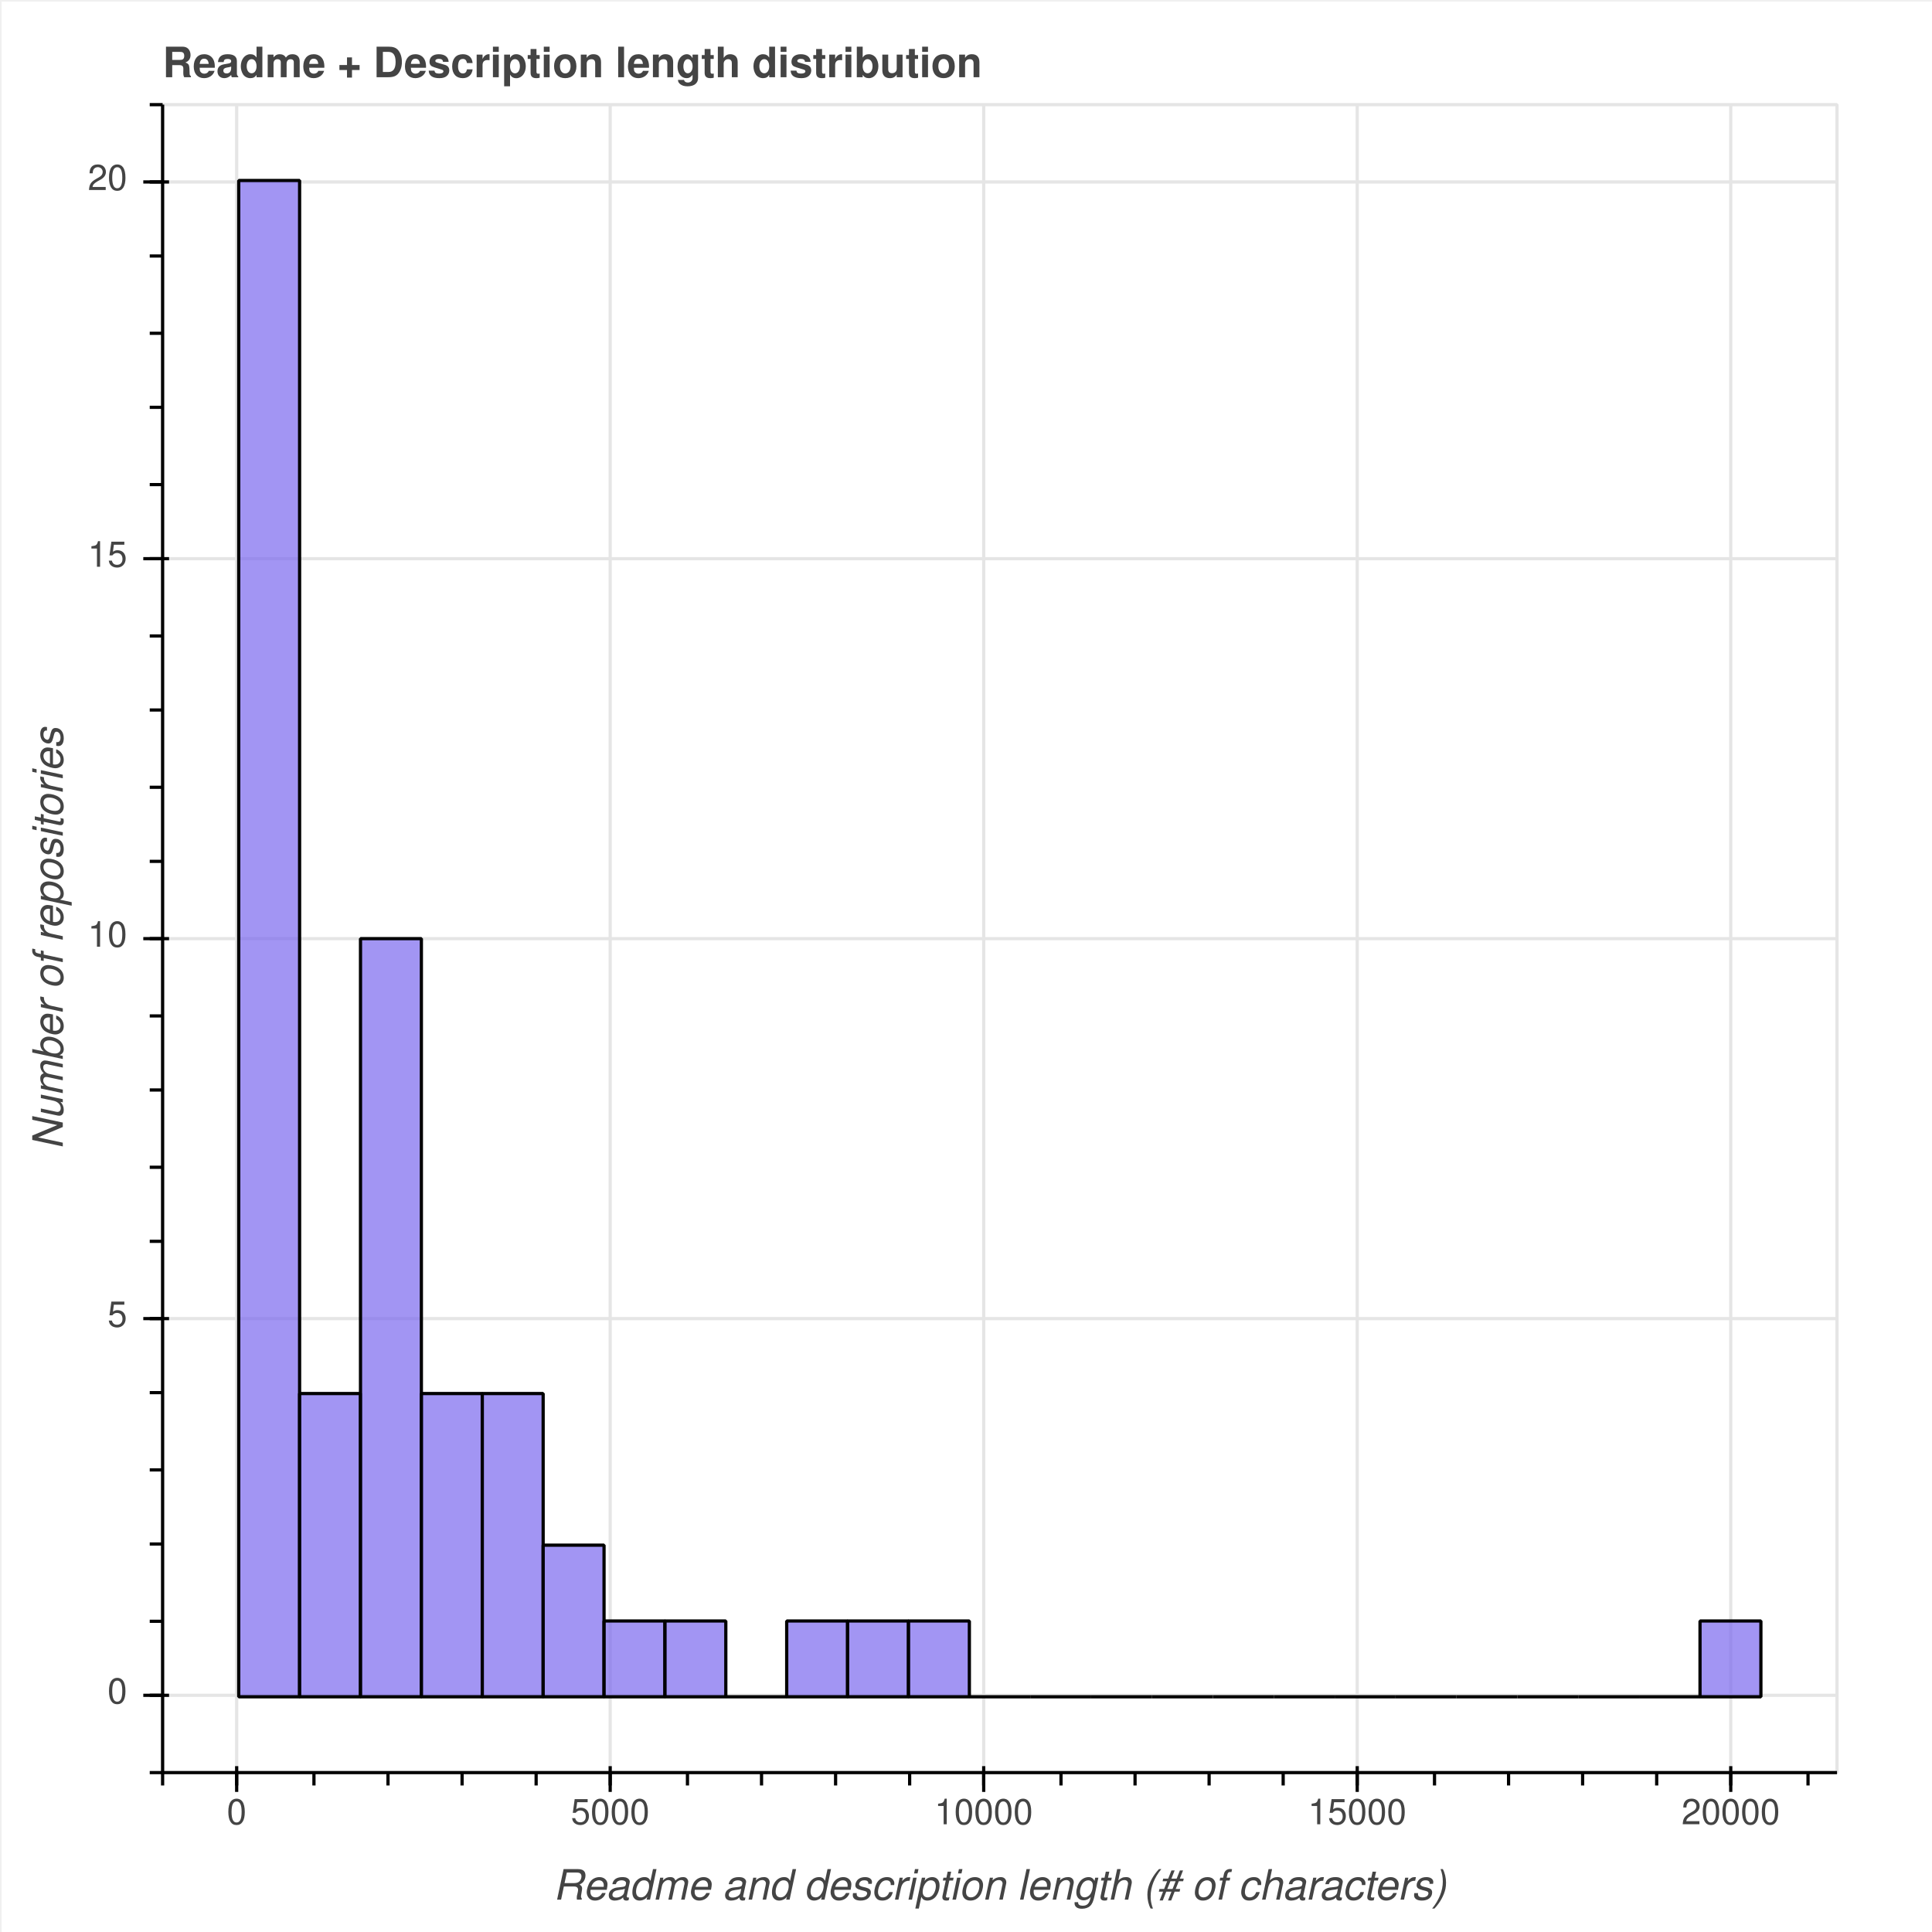
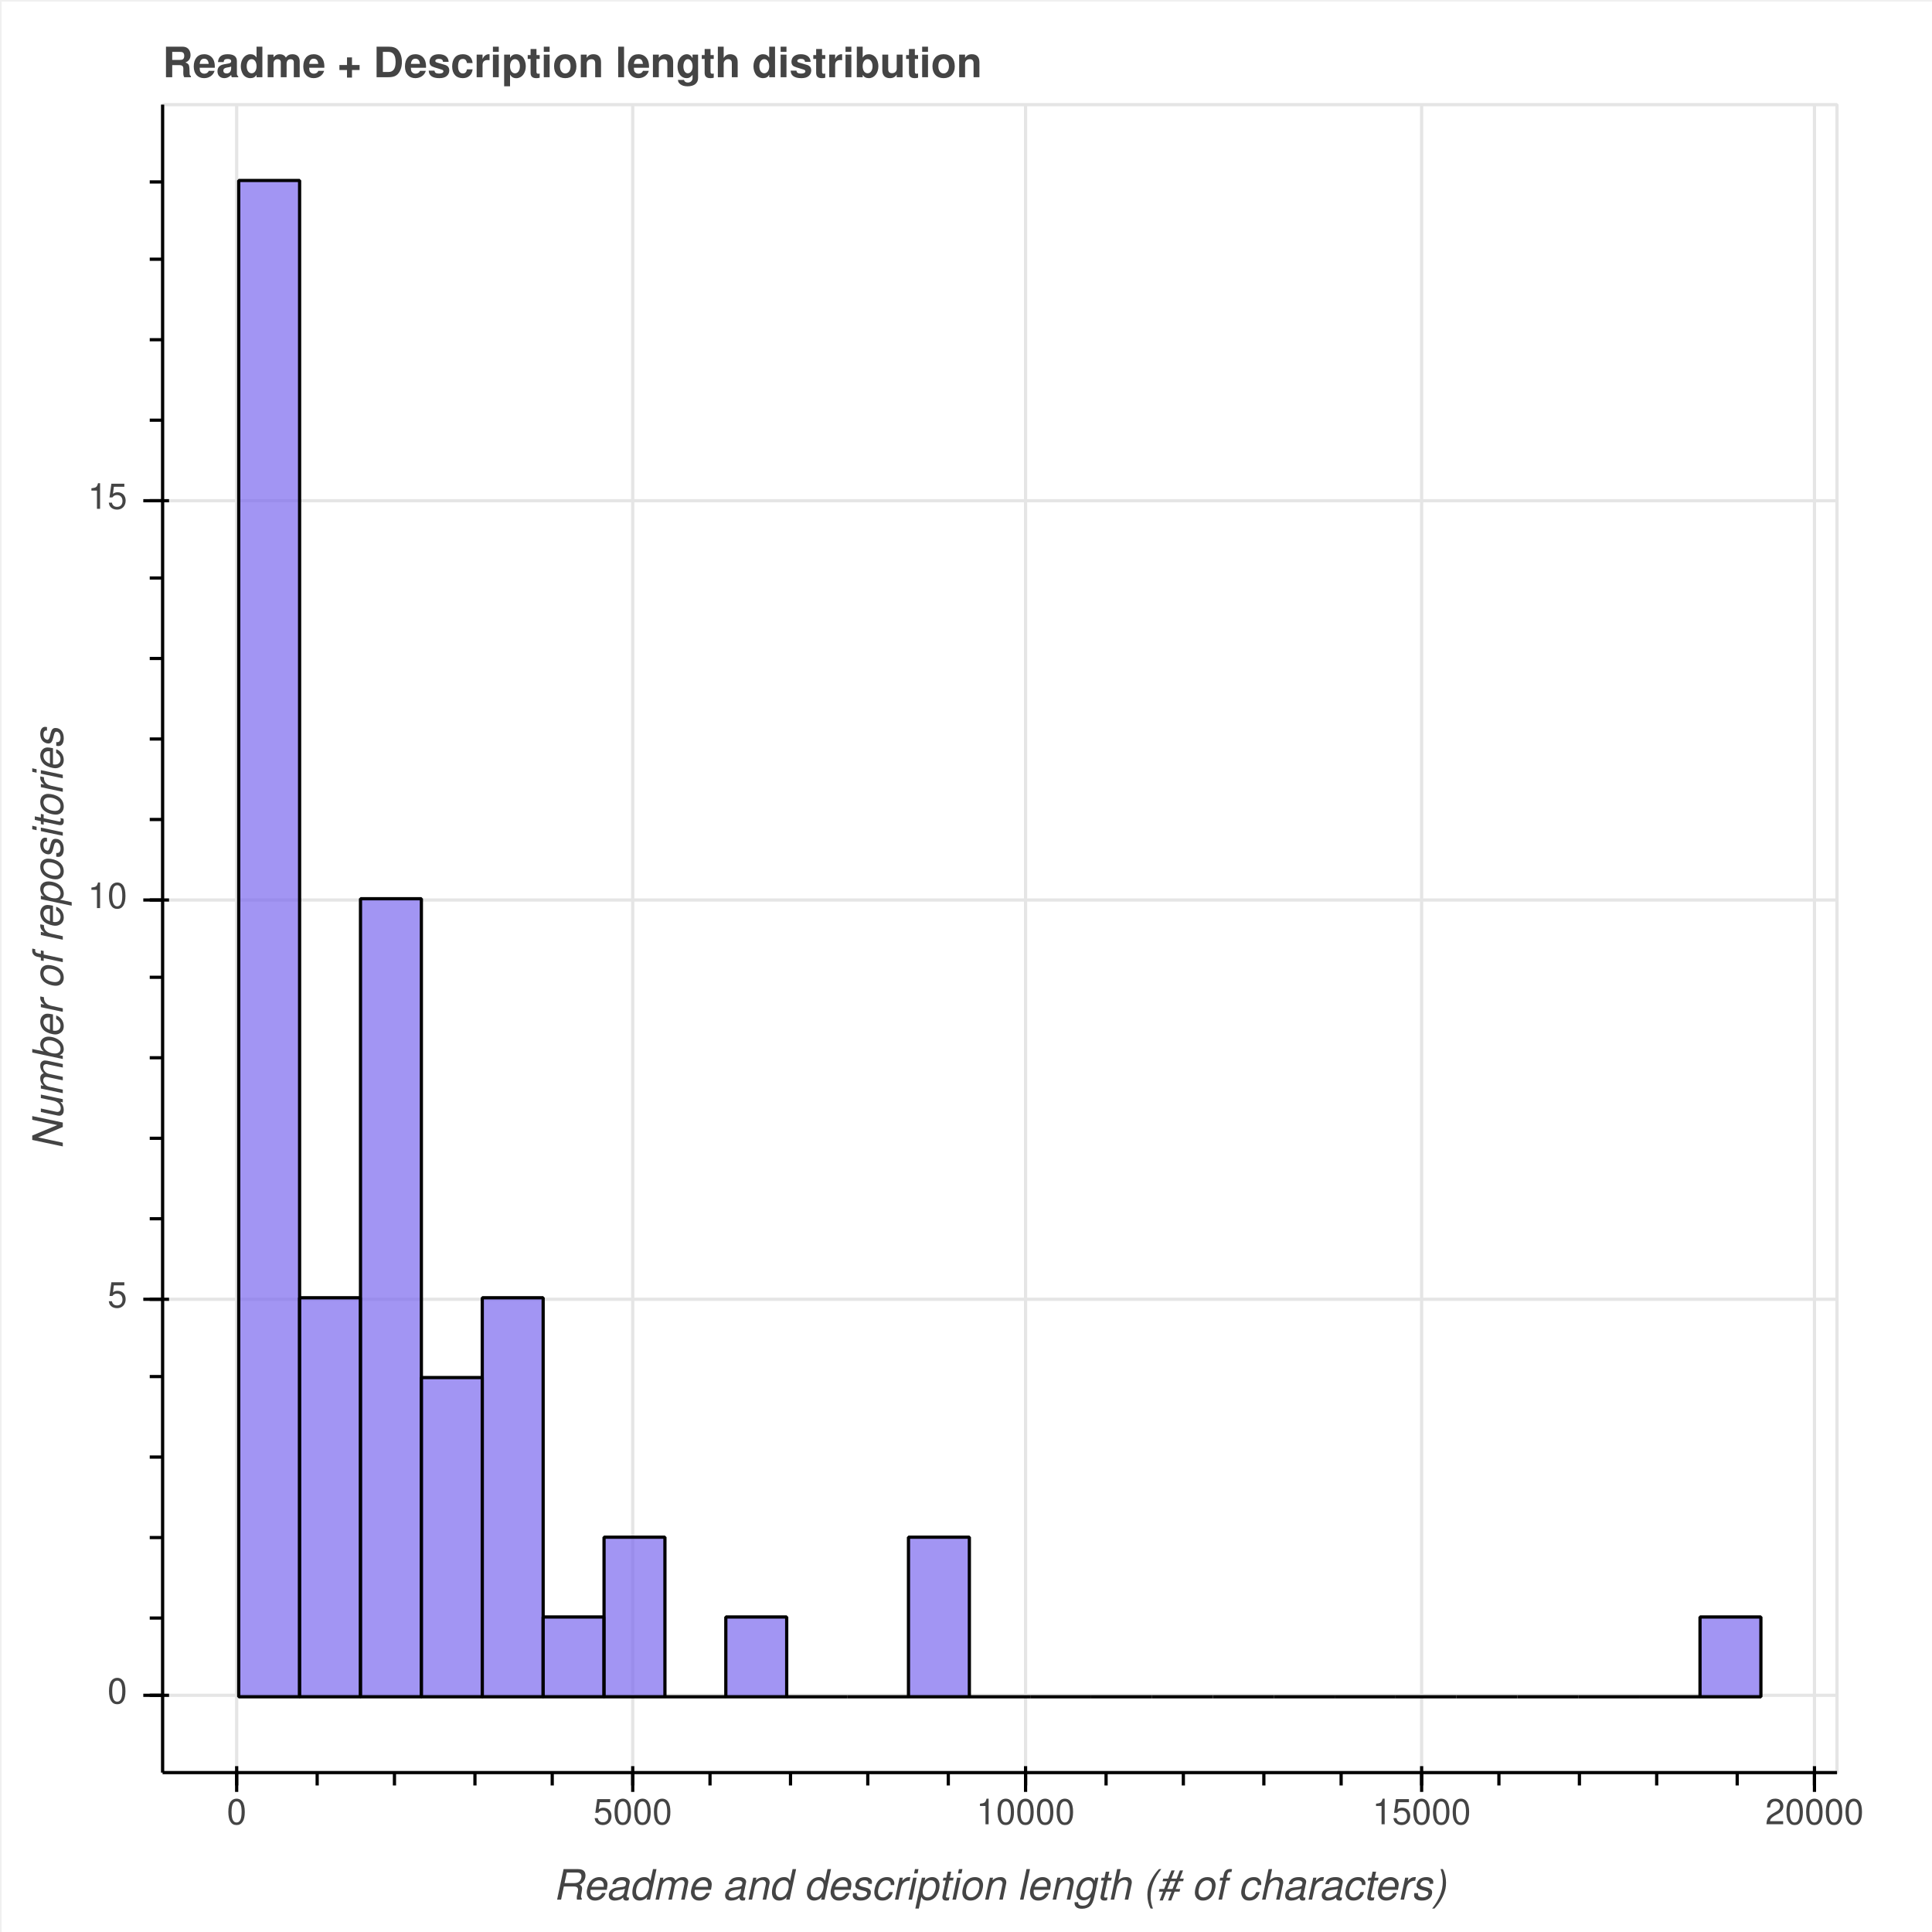
<svg xmlns="http://www.w3.org/2000/svg" version="1.1" width="600" height="600">
  <defs>
-     <clipPath id="JyyIVbxqdtsl">
+     <clipPath id="upRRvwbgDano">
      <path fill="none" stroke="none" d=" M 50 32 L 570 32 L 570 550 L 50 550 L 50 32 Z" />
    </clipPath>
-     <clipPath id="FlCghSHlWdtO">
+     <clipPath id="XnNcPHTvomya">
      <path fill="none" stroke="none" d=" M 50 32 L 570 32 L 570 550 L 50 550 L 50 32 Z" />
    </clipPath>
-     <clipPath id="ihobImAKDIee">
+     <clipPath id="SJomBfxBvTsp">
      <path fill="none" stroke="none" d=" M 50 32 L 570 32 L 570 550 L 50 550 L 50 32 Z" />
    </clipPath>
  </defs>
  <g transform="scale(1,1) translate(0.5,0.5)">
    <rect fill="#ffffff" stroke="none" x="0" y="0" width="600" height="600" />
    <rect fill="#FFFFFF" stroke="none" x="50" y="32" width="520" height="518" />
    <rect fill="#ffffff" stroke="none" x="50" y="32" width="520" height="518" />
    <g>
      <rect fill="none" stroke="#e5e5e5" x="50" y="32" width="520" height="518" stroke-linejoin="bevel" stroke-miterlimit="10" />
    </g>
-     <g clip-path="url(#JyyIVbxqdtsl)">
+     <g clip-path="url(#upRRvwbgDano)">
      <g>
        <g>
          <path fill="none" stroke="#e5e5e5" paint-order="fill stroke markers" d=" M 73 550 L 73 32" stroke-linejoin="bevel" stroke-miterlimit="10" />
-           <path fill="none" stroke="#e5e5e5" paint-order="fill stroke markers" d=" M 189 550 L 189 32" stroke-linejoin="bevel" stroke-miterlimit="10" />
-           <path fill="none" stroke="#e5e5e5" paint-order="fill stroke markers" d=" M 305 550 L 305 32" stroke-linejoin="bevel" stroke-miterlimit="10" />
-           <path fill="none" stroke="#e5e5e5" paint-order="fill stroke markers" d=" M 421 550 L 421 32" stroke-linejoin="bevel" stroke-miterlimit="10" />
-           <path fill="none" stroke="#e5e5e5" paint-order="fill stroke markers" d=" M 537 550 L 537 32" stroke-linejoin="bevel" stroke-miterlimit="10" />
-         </g>
-       </g>
-     </g>
-     <g clip-path="url(#FlCghSHlWdtO)">
+           <path fill="none" stroke="#e5e5e5" paint-order="fill stroke markers" d=" M 196 550 L 196 32" stroke-linejoin="bevel" stroke-miterlimit="10" />
+           <path fill="none" stroke="#e5e5e5" paint-order="fill stroke markers" d=" M 318 550 L 318 32" stroke-linejoin="bevel" stroke-miterlimit="10" />
+           <path fill="none" stroke="#e5e5e5" paint-order="fill stroke markers" d=" M 441 550 L 441 32" stroke-linejoin="bevel" stroke-miterlimit="10" />
+           <path fill="none" stroke="#e5e5e5" paint-order="fill stroke markers" d=" M 563 550 L 563 32" stroke-linejoin="bevel" stroke-miterlimit="10" />
+         </g>
+       </g>
+     </g>
+     <g clip-path="url(#XnNcPHTvomya)">
      <g>
        <g>
          <path fill="none" stroke="#e5e5e5" paint-order="fill stroke markers" d=" M 50 526 L 570 526" stroke-linejoin="bevel" stroke-miterlimit="10" />
-           <path fill="none" stroke="#e5e5e5" paint-order="fill stroke markers" d=" M 50 409 L 570 409" stroke-linejoin="bevel" stroke-miterlimit="10" />
-           <path fill="none" stroke="#e5e5e5" paint-order="fill stroke markers" d=" M 50 291 L 570 291" stroke-linejoin="bevel" stroke-miterlimit="10" />
-           <path fill="none" stroke="#e5e5e5" paint-order="fill stroke markers" d=" M 50 173 L 570 173" stroke-linejoin="bevel" stroke-miterlimit="10" />
-           <path fill="none" stroke="#e5e5e5" paint-order="fill stroke markers" d=" M 50 56 L 570 56" stroke-linejoin="bevel" stroke-miterlimit="10" />
-         </g>
-       </g>
-     </g>
-     <g clip-path="url(#ihobImAKDIee)">
+           <path fill="none" stroke="#e5e5e5" paint-order="fill stroke markers" d=" M 50 403 L 570 403" stroke-linejoin="bevel" stroke-miterlimit="10" />
+           <path fill="none" stroke="#e5e5e5" paint-order="fill stroke markers" d=" M 50 279 L 570 279" stroke-linejoin="bevel" stroke-miterlimit="10" />
+           <path fill="none" stroke="#e5e5e5" paint-order="fill stroke markers" d=" M 50 155 L 570 155" stroke-linejoin="bevel" stroke-miterlimit="10" />
+         </g>
+       </g>
+     </g>
+     <g clip-path="url(#SJomBfxBvTsp)">
      <g>
        <g>
          <path fill="none" stroke="none" />
          <path fill="mediumslateblue" stroke="none" paint-order="stroke fill markers" d=" M 73.636 55.545 L 92.545 55.545 L 92.545 526.455 L 73.636 526.455 L 73.636 55.545 Z" fill-opacity="0.7" />
          <path fill="none" stroke="black" paint-order="fill stroke markers" d=" M 73.636 55.545 L 92.545 55.545 L 92.545 526.455 L 73.636 526.455 L 73.636 55.545 Z" stroke-linejoin="bevel" stroke-miterlimit="10" />
-           <path fill="mediumslateblue" stroke="none" paint-order="stroke fill markers" d=" M 92.545 432.273 L 111.455 432.273 L 111.455 526.455 L 92.545 526.455 L 92.545 432.273 Z" fill-opacity="0.7" />
-           <path fill="none" stroke="black" paint-order="fill stroke markers" d=" M 92.545 432.273 L 111.455 432.273 L 111.455 526.455 L 92.545 526.455 L 92.545 432.273 Z" stroke-linejoin="bevel" stroke-miterlimit="10" />
-           <path fill="mediumslateblue" stroke="none" paint-order="stroke fill markers" d=" M 111.455 291 L 130.364 291 L 130.364 526.455 L 111.455 526.455 L 111.455 291 Z" fill-opacity="0.7" />
-           <path fill="none" stroke="black" paint-order="fill stroke markers" d=" M 111.455 291 L 130.364 291 L 130.364 526.455 L 111.455 526.455 L 111.455 291 Z" stroke-linejoin="bevel" stroke-miterlimit="10" />
-           <path fill="mediumslateblue" stroke="none" paint-order="stroke fill markers" d=" M 130.364 432.273 L 149.273 432.273 L 149.273 526.455 L 130.364 526.455 L 130.364 432.273 Z" fill-opacity="0.7" />
-           <path fill="none" stroke="black" paint-order="fill stroke markers" d=" M 130.364 432.273 L 149.273 432.273 L 149.273 526.455 L 130.364 526.455 L 130.364 432.273 Z" stroke-linejoin="bevel" stroke-miterlimit="10" />
-           <path fill="mediumslateblue" stroke="none" paint-order="stroke fill markers" d=" M 149.273 432.273 L 168.182 432.273 L 168.182 526.455 L 149.273 526.455 L 149.273 432.273 Z" fill-opacity="0.7" />
-           <path fill="none" stroke="black" paint-order="fill stroke markers" d=" M 149.273 432.273 L 168.182 432.273 L 168.182 526.455 L 149.273 526.455 L 149.273 432.273 Z" stroke-linejoin="bevel" stroke-miterlimit="10" />
-           <path fill="mediumslateblue" stroke="none" paint-order="stroke fill markers" d=" M 168.182 479.364 L 187.091 479.364 L 187.091 526.455 L 168.182 526.455 L 168.182 479.364 Z" fill-opacity="0.7" />
-           <path fill="none" stroke="black" paint-order="fill stroke markers" d=" M 168.182 479.364 L 187.091 479.364 L 187.091 526.455 L 168.182 526.455 L 168.182 479.364 Z" stroke-linejoin="bevel" stroke-miterlimit="10" />
-           <path fill="mediumslateblue" stroke="none" paint-order="stroke fill markers" d=" M 187.091 502.909 L 206 502.909 L 206 526.455 L 187.091 526.455 L 187.091 502.909 Z" fill-opacity="0.7" />
-           <path fill="none" stroke="black" paint-order="fill stroke markers" d=" M 187.091 502.909 L 206 502.909 L 206 526.455 L 187.091 526.455 L 187.091 502.909 Z" stroke-linejoin="bevel" stroke-miterlimit="10" />
-           <path fill="mediumslateblue" stroke="none" paint-order="stroke fill markers" d=" M 206 502.909 L 224.909 502.909 L 224.909 526.455 L 206 526.455 L 206 502.909 Z" fill-opacity="0.7" />
-           <path fill="none" stroke="black" paint-order="fill stroke markers" d=" M 206 502.909 L 224.909 502.909 L 224.909 526.455 L 206 526.455 L 206 502.909 Z" stroke-linejoin="bevel" stroke-miterlimit="10" />
-           <path fill="mediumslateblue" stroke="none" paint-order="stroke fill markers" d=" M 224.909 526.455 L 243.818 526.455 L 243.818 526.455 L 224.909 526.455 L 224.909 526.455 Z" fill-opacity="0.7" />
-           <path fill="none" stroke="black" paint-order="fill stroke markers" d=" M 224.909 526.455 L 243.818 526.455 L 243.818 526.455 L 224.909 526.455 L 224.909 526.455 Z" stroke-linejoin="bevel" stroke-miterlimit="10" />
-           <path fill="mediumslateblue" stroke="none" paint-order="stroke fill markers" d=" M 243.818 502.909 L 262.727 502.909 L 262.727 526.455 L 243.818 526.455 L 243.818 502.909 Z" fill-opacity="0.7" />
-           <path fill="none" stroke="black" paint-order="fill stroke markers" d=" M 243.818 502.909 L 262.727 502.909 L 262.727 526.455 L 243.818 526.455 L 243.818 502.909 Z" stroke-linejoin="bevel" stroke-miterlimit="10" />
-           <path fill="mediumslateblue" stroke="none" paint-order="stroke fill markers" d=" M 262.727 502.909 L 281.636 502.909 L 281.636 526.455 L 262.727 526.455 L 262.727 502.909 Z" fill-opacity="0.7" />
-           <path fill="none" stroke="black" paint-order="fill stroke markers" d=" M 262.727 502.909 L 281.636 502.909 L 281.636 526.455 L 262.727 526.455 L 262.727 502.909 Z" stroke-linejoin="bevel" stroke-miterlimit="10" />
-           <path fill="mediumslateblue" stroke="none" paint-order="stroke fill markers" d=" M 281.636 502.909 L 300.545 502.909 L 300.545 526.455 L 281.636 526.455 L 281.636 502.909 Z" fill-opacity="0.7" />
-           <path fill="none" stroke="black" paint-order="fill stroke markers" d=" M 281.636 502.909 L 300.545 502.909 L 300.545 526.455 L 281.636 526.455 L 281.636 502.909 Z" stroke-linejoin="bevel" stroke-miterlimit="10" />
+           <path fill="mediumslateblue" stroke="none" paint-order="stroke fill markers" d=" M 92.545 402.531 L 111.455 402.531 L 111.455 526.455 L 92.545 526.455 L 92.545 402.531 Z" fill-opacity="0.7" />
+           <path fill="none" stroke="black" paint-order="fill stroke markers" d=" M 92.545 402.531 L 111.455 402.531 L 111.455 526.455 L 92.545 526.455 L 92.545 402.531 Z" stroke-linejoin="bevel" stroke-miterlimit="10" />
+           <path fill="mediumslateblue" stroke="none" paint-order="stroke fill markers" d=" M 111.455 278.608 L 130.364 278.608 L 130.364 526.455 L 111.455 526.455 L 111.455 278.608 Z" fill-opacity="0.7" />
+           <path fill="none" stroke="black" paint-order="fill stroke markers" d=" M 111.455 278.608 L 130.364 278.608 L 130.364 526.455 L 111.455 526.455 L 111.455 278.608 Z" stroke-linejoin="bevel" stroke-miterlimit="10" />
+           <path fill="mediumslateblue" stroke="none" paint-order="stroke fill markers" d=" M 130.364 427.316 L 149.273 427.316 L 149.273 526.455 L 130.364 526.455 L 130.364 427.316 Z" fill-opacity="0.7" />
+           <path fill="none" stroke="black" paint-order="fill stroke markers" d=" M 130.364 427.316 L 149.273 427.316 L 149.273 526.455 L 130.364 526.455 L 130.364 427.316 Z" stroke-linejoin="bevel" stroke-miterlimit="10" />
+           <path fill="mediumslateblue" stroke="none" paint-order="stroke fill markers" d=" M 149.273 402.531 L 168.182 402.531 L 168.182 526.455 L 149.273 526.455 L 149.273 402.531 Z" fill-opacity="0.7" />
+           <path fill="none" stroke="black" paint-order="fill stroke markers" d=" M 149.273 402.531 L 168.182 402.531 L 168.182 526.455 L 149.273 526.455 L 149.273 402.531 Z" stroke-linejoin="bevel" stroke-miterlimit="10" />
+           <path fill="mediumslateblue" stroke="none" paint-order="stroke fill markers" d=" M 168.182 501.67 L 187.091 501.67 L 187.091 526.455 L 168.182 526.455 L 168.182 501.67 Z" fill-opacity="0.7" />
+           <path fill="none" stroke="black" paint-order="fill stroke markers" d=" M 168.182 501.67 L 187.091 501.67 L 187.091 526.455 L 168.182 526.455 L 168.182 501.67 Z" stroke-linejoin="bevel" stroke-miterlimit="10" />
+           <path fill="mediumslateblue" stroke="none" paint-order="stroke fill markers" d=" M 187.091 476.885 L 206 476.885 L 206 526.455 L 187.091 526.455 L 187.091 476.885 Z" fill-opacity="0.7" />
+           <path fill="none" stroke="black" paint-order="fill stroke markers" d=" M 187.091 476.885 L 206 476.885 L 206 526.455 L 187.091 526.455 L 187.091 476.885 Z" stroke-linejoin="bevel" stroke-miterlimit="10" />
+           <path fill="mediumslateblue" stroke="none" paint-order="stroke fill markers" d=" M 206 526.455 L 224.909 526.455 L 224.909 526.455 L 206 526.455 L 206 526.455 Z" fill-opacity="0.7" />
+           <path fill="none" stroke="black" paint-order="fill stroke markers" d=" M 206 526.455 L 224.909 526.455 L 224.909 526.455 L 206 526.455 L 206 526.455 Z" stroke-linejoin="bevel" stroke-miterlimit="10" />
+           <path fill="mediumslateblue" stroke="none" paint-order="stroke fill markers" d=" M 224.909 501.67 L 243.818 501.67 L 243.818 526.455 L 224.909 526.455 L 224.909 501.67 Z" fill-opacity="0.7" />
+           <path fill="none" stroke="black" paint-order="fill stroke markers" d=" M 224.909 501.67 L 243.818 501.67 L 243.818 526.455 L 224.909 526.455 L 224.909 501.67 Z" stroke-linejoin="bevel" stroke-miterlimit="10" />
+           <path fill="mediumslateblue" stroke="none" paint-order="stroke fill markers" d=" M 243.818 526.455 L 262.727 526.455 L 262.727 526.455 L 243.818 526.455 L 243.818 526.455 Z" fill-opacity="0.7" />
+           <path fill="none" stroke="black" paint-order="fill stroke markers" d=" M 243.818 526.455 L 262.727 526.455 L 262.727 526.455 L 243.818 526.455 L 243.818 526.455 Z" stroke-linejoin="bevel" stroke-miterlimit="10" />
+           <path fill="mediumslateblue" stroke="none" paint-order="stroke fill markers" d=" M 262.727 526.455 L 281.636 526.455 L 281.636 526.455 L 262.727 526.455 L 262.727 526.455 Z" fill-opacity="0.7" />
+           <path fill="none" stroke="black" paint-order="fill stroke markers" d=" M 262.727 526.455 L 281.636 526.455 L 281.636 526.455 L 262.727 526.455 L 262.727 526.455 Z" stroke-linejoin="bevel" stroke-miterlimit="10" />
+           <path fill="mediumslateblue" stroke="none" paint-order="stroke fill markers" d=" M 281.636 476.885 L 300.545 476.885 L 300.545 526.455 L 281.636 526.455 L 281.636 476.885 Z" fill-opacity="0.7" />
+           <path fill="none" stroke="black" paint-order="fill stroke markers" d=" M 281.636 476.885 L 300.545 476.885 L 300.545 526.455 L 281.636 526.455 L 281.636 476.885 Z" stroke-linejoin="bevel" stroke-miterlimit="10" />
          <path fill="mediumslateblue" stroke="none" paint-order="stroke fill markers" d=" M 300.545 526.455 L 319.455 526.455 L 319.455 526.455 L 300.545 526.455 L 300.545 526.455 Z" fill-opacity="0.7" />
          <path fill="none" stroke="black" paint-order="fill stroke markers" d=" M 300.545 526.455 L 319.455 526.455 L 319.455 526.455 L 300.545 526.455 L 300.545 526.455 Z" stroke-linejoin="bevel" stroke-miterlimit="10" />
          <path fill="mediumslateblue" stroke="none" paint-order="stroke fill markers" d=" M 319.455 526.455 L 338.364 526.455 L 338.364 526.455 L 319.455 526.455 L 319.455 526.455 Z" fill-opacity="0.7" />
          <path fill="none" stroke="black" paint-order="fill stroke markers" d=" M 319.455 526.455 L 338.364 526.455 L 338.364 526.455 L 319.455 526.455 L 319.455 526.455 Z" stroke-linejoin="bevel" stroke-miterlimit="10" />
          <path fill="mediumslateblue" stroke="none" paint-order="stroke fill markers" d=" M 338.364 526.455 L 357.273 526.455 L 357.273 526.455 L 338.364 526.455 L 338.364 526.455 Z" fill-opacity="0.7" />
          <path fill="none" stroke="black" paint-order="fill stroke markers" d=" M 338.364 526.455 L 357.273 526.455 L 357.273 526.455 L 338.364 526.455 L 338.364 526.455 Z" stroke-linejoin="bevel" stroke-miterlimit="10" />
          <path fill="mediumslateblue" stroke="none" paint-order="stroke fill markers" d=" M 357.273 526.455 L 376.182 526.455 L 376.182 526.455 L 357.273 526.455 L 357.273 526.455 Z" fill-opacity="0.7" />
          <path fill="none" stroke="black" paint-order="fill stroke markers" d=" M 357.273 526.455 L 376.182 526.455 L 376.182 526.455 L 357.273 526.455 L 357.273 526.455 Z" stroke-linejoin="bevel" stroke-miterlimit="10" />
          <path fill="mediumslateblue" stroke="none" paint-order="stroke fill markers" d=" M 376.182 526.455 L 395.091 526.455 L 395.091 526.455 L 376.182 526.455 L 376.182 526.455 Z" fill-opacity="0.7" />
          <path fill="none" stroke="black" paint-order="fill stroke markers" d=" M 376.182 526.455 L 395.091 526.455 L 395.091 526.455 L 376.182 526.455 L 376.182 526.455 Z" stroke-linejoin="bevel" stroke-miterlimit="10" />
          <path fill="mediumslateblue" stroke="none" paint-order="stroke fill markers" d=" M 395.091 526.455 L 414 526.455 L 414 526.455 L 395.091 526.455 L 395.091 526.455 Z" fill-opacity="0.7" />
          <path fill="none" stroke="black" paint-order="fill stroke markers" d=" M 395.091 526.455 L 414 526.455 L 414 526.455 L 395.091 526.455 L 395.091 526.455 Z" stroke-linejoin="bevel" stroke-miterlimit="10" />
          <path fill="mediumslateblue" stroke="none" paint-order="stroke fill markers" d=" M 414 526.455 L 432.909 526.455 L 432.909 526.455 L 414 526.455 L 414 526.455 Z" fill-opacity="0.7" />
          <path fill="none" stroke="black" paint-order="fill stroke markers" d=" M 414 526.455 L 432.909 526.455 L 432.909 526.455 L 414 526.455 L 414 526.455 Z" stroke-linejoin="bevel" stroke-miterlimit="10" />
          <path fill="mediumslateblue" stroke="none" paint-order="stroke fill markers" d=" M 432.909 526.455 L 451.818 526.455 L 451.818 526.455 L 432.909 526.455 L 432.909 526.455 Z" fill-opacity="0.7" />
          <path fill="none" stroke="black" paint-order="fill stroke markers" d=" M 432.909 526.455 L 451.818 526.455 L 451.818 526.455 L 432.909 526.455 L 432.909 526.455 Z" stroke-linejoin="bevel" stroke-miterlimit="10" />
          <path fill="mediumslateblue" stroke="none" paint-order="stroke fill markers" d=" M 451.818 526.455 L 470.727 526.455 L 470.727 526.455 L 451.818 526.455 L 451.818 526.455 Z" fill-opacity="0.7" />
          <path fill="none" stroke="black" paint-order="fill stroke markers" d=" M 451.818 526.455 L 470.727 526.455 L 470.727 526.455 L 451.818 526.455 L 451.818 526.455 Z" stroke-linejoin="bevel" stroke-miterlimit="10" />
          <path fill="mediumslateblue" stroke="none" paint-order="stroke fill markers" d=" M 470.727 526.455 L 489.636 526.455 L 489.636 526.455 L 470.727 526.455 L 470.727 526.455 Z" fill-opacity="0.7" />
          <path fill="none" stroke="black" paint-order="fill stroke markers" d=" M 470.727 526.455 L 489.636 526.455 L 489.636 526.455 L 470.727 526.455 L 470.727 526.455 Z" stroke-linejoin="bevel" stroke-miterlimit="10" />
          <path fill="mediumslateblue" stroke="none" paint-order="stroke fill markers" d=" M 489.636 526.455 L 508.545 526.455 L 508.545 526.455 L 489.636 526.455 L 489.636 526.455 Z" fill-opacity="0.7" />
          <path fill="none" stroke="black" paint-order="fill stroke markers" d=" M 489.636 526.455 L 508.545 526.455 L 508.545 526.455 L 489.636 526.455 L 489.636 526.455 Z" stroke-linejoin="bevel" stroke-miterlimit="10" />
          <path fill="mediumslateblue" stroke="none" paint-order="stroke fill markers" d=" M 508.545 526.455 L 527.455 526.455 L 527.455 526.455 L 508.545 526.455 L 508.545 526.455 Z" fill-opacity="0.7" />
          <path fill="none" stroke="black" paint-order="fill stroke markers" d=" M 508.545 526.455 L 527.455 526.455 L 527.455 526.455 L 508.545 526.455 L 508.545 526.455 Z" stroke-linejoin="bevel" stroke-miterlimit="10" />
-           <path fill="mediumslateblue" stroke="none" paint-order="stroke fill markers" d=" M 527.455 502.909 L 546.364 502.909 L 546.364 526.455 L 527.455 526.455 L 527.455 502.909 Z" fill-opacity="0.7" />
-           <path fill="none" stroke="black" paint-order="fill stroke markers" d=" M 527.455 502.909 L 546.364 502.909 L 546.364 526.455 L 527.455 526.455 L 527.455 502.909 Z" stroke-linejoin="bevel" stroke-miterlimit="10" />
+           <path fill="mediumslateblue" stroke="none" paint-order="stroke fill markers" d=" M 527.455 501.67 L 546.364 501.67 L 546.364 526.455 L 527.455 526.455 L 527.455 501.67 Z" fill-opacity="0.7" />
+           <path fill="none" stroke="black" paint-order="fill stroke markers" d=" M 527.455 501.67 L 546.364 501.67 L 546.364 526.455 L 527.455 526.455 L 527.455 501.67 Z" stroke-linejoin="bevel" stroke-miterlimit="10" />
        </g>
      </g>
    </g>
    <g>
      <g fill="#444444">
        <path fill="none" stroke="black" paint-order="fill stroke markers" d=" M 50 550 L 570 550" stroke-linejoin="bevel" stroke-miterlimit="10" />
        <path fill="none" stroke="black" paint-order="fill stroke markers" d=" M 73 556 L 73 548" stroke-linejoin="bevel" stroke-miterlimit="10" />
-         <path fill="none" stroke="black" paint-order="fill stroke markers" d=" M 189 556 L 189 548" stroke-linejoin="bevel" stroke-miterlimit="10" />
-         <path fill="none" stroke="black" paint-order="fill stroke markers" d=" M 305 556 L 305 548" stroke-linejoin="bevel" stroke-miterlimit="10" />
-         <path fill="none" stroke="black" paint-order="fill stroke markers" d=" M 421 556 L 421 548" stroke-linejoin="bevel" stroke-miterlimit="10" />
-         <path fill="none" stroke="black" paint-order="fill stroke markers" d=" M 537 556 L 537 548" stroke-linejoin="bevel" stroke-miterlimit="10" />
-         <path fill="none" stroke="black" paint-order="fill stroke markers" d=" M 50 554 L 50 550" stroke-linejoin="bevel" stroke-miterlimit="10" />
+         <path fill="none" stroke="black" paint-order="fill stroke markers" d=" M 196 556 L 196 548" stroke-linejoin="bevel" stroke-miterlimit="10" />
+         <path fill="none" stroke="black" paint-order="fill stroke markers" d=" M 318 556 L 318 548" stroke-linejoin="bevel" stroke-miterlimit="10" />
+         <path fill="none" stroke="black" paint-order="fill stroke markers" d=" M 441 556 L 441 548" stroke-linejoin="bevel" stroke-miterlimit="10" />
+         <path fill="none" stroke="black" paint-order="fill stroke markers" d=" M 563 556 L 563 548" stroke-linejoin="bevel" stroke-miterlimit="10" />
        <path fill="none" stroke="black" paint-order="fill stroke markers" d=" M 73 554 L 73 550" stroke-linejoin="bevel" stroke-miterlimit="10" />
-         <path fill="none" stroke="black" paint-order="fill stroke markers" d=" M 97 554 L 97 550" stroke-linejoin="bevel" stroke-miterlimit="10" />
-         <path fill="none" stroke="black" paint-order="fill stroke markers" d=" M 120 554 L 120 550" stroke-linejoin="bevel" stroke-miterlimit="10" />
-         <path fill="none" stroke="black" paint-order="fill stroke markers" d=" M 143 554 L 143 550" stroke-linejoin="bevel" stroke-miterlimit="10" />
-         <path fill="none" stroke="black" paint-order="fill stroke markers" d=" M 166 554 L 166 550" stroke-linejoin="bevel" stroke-miterlimit="10" />
-         <path fill="none" stroke="black" paint-order="fill stroke markers" d=" M 189 554 L 189 550" stroke-linejoin="bevel" stroke-miterlimit="10" />
-         <path fill="none" stroke="black" paint-order="fill stroke markers" d=" M 213 554 L 213 550" stroke-linejoin="bevel" stroke-miterlimit="10" />
-         <path fill="none" stroke="black" paint-order="fill stroke markers" d=" M 236 554 L 236 550" stroke-linejoin="bevel" stroke-miterlimit="10" />
-         <path fill="none" stroke="black" paint-order="fill stroke markers" d=" M 259 554 L 259 550" stroke-linejoin="bevel" stroke-miterlimit="10" />
-         <path fill="none" stroke="black" paint-order="fill stroke markers" d=" M 282 554 L 282 550" stroke-linejoin="bevel" stroke-miterlimit="10" />
-         <path fill="none" stroke="black" paint-order="fill stroke markers" d=" M 305 554 L 305 550" stroke-linejoin="bevel" stroke-miterlimit="10" />
-         <path fill="none" stroke="black" paint-order="fill stroke markers" d=" M 329 554 L 329 550" stroke-linejoin="bevel" stroke-miterlimit="10" />
-         <path fill="none" stroke="black" paint-order="fill stroke markers" d=" M 352 554 L 352 550" stroke-linejoin="bevel" stroke-miterlimit="10" />
-         <path fill="none" stroke="black" paint-order="fill stroke markers" d=" M 375 554 L 375 550" stroke-linejoin="bevel" stroke-miterlimit="10" />
-         <path fill="none" stroke="black" paint-order="fill stroke markers" d=" M 398 554 L 398 550" stroke-linejoin="bevel" stroke-miterlimit="10" />
-         <path fill="none" stroke="black" paint-order="fill stroke markers" d=" M 421 554 L 421 550" stroke-linejoin="bevel" stroke-miterlimit="10" />
-         <path fill="none" stroke="black" paint-order="fill stroke markers" d=" M 445 554 L 445 550" stroke-linejoin="bevel" stroke-miterlimit="10" />
-         <path fill="none" stroke="black" paint-order="fill stroke markers" d=" M 468 554 L 468 550" stroke-linejoin="bevel" stroke-miterlimit="10" />
-         <path fill="none" stroke="black" paint-order="fill stroke markers" d=" M 491 554 L 491 550" stroke-linejoin="bevel" stroke-miterlimit="10" />
+         <path fill="none" stroke="black" paint-order="fill stroke markers" d=" M 98 554 L 98 550" stroke-linejoin="bevel" stroke-miterlimit="10" />
+         <path fill="none" stroke="black" paint-order="fill stroke markers" d=" M 122 554 L 122 550" stroke-linejoin="bevel" stroke-miterlimit="10" />
+         <path fill="none" stroke="black" paint-order="fill stroke markers" d=" M 147 554 L 147 550" stroke-linejoin="bevel" stroke-miterlimit="10" />
+         <path fill="none" stroke="black" paint-order="fill stroke markers" d=" M 171 554 L 171 550" stroke-linejoin="bevel" stroke-miterlimit="10" />
+         <path fill="none" stroke="black" paint-order="fill stroke markers" d=" M 196 554 L 196 550" stroke-linejoin="bevel" stroke-miterlimit="10" />
+         <path fill="none" stroke="black" paint-order="fill stroke markers" d=" M 220 554 L 220 550" stroke-linejoin="bevel" stroke-miterlimit="10" />
+         <path fill="none" stroke="black" paint-order="fill stroke markers" d=" M 245 554 L 245 550" stroke-linejoin="bevel" stroke-miterlimit="10" />
+         <path fill="none" stroke="black" paint-order="fill stroke markers" d=" M 269 554 L 269 550" stroke-linejoin="bevel" stroke-miterlimit="10" />
+         <path fill="none" stroke="black" paint-order="fill stroke markers" d=" M 294 554 L 294 550" stroke-linejoin="bevel" stroke-miterlimit="10" />
+         <path fill="none" stroke="black" paint-order="fill stroke markers" d=" M 318 554 L 318 550" stroke-linejoin="bevel" stroke-miterlimit="10" />
+         <path fill="none" stroke="black" paint-order="fill stroke markers" d=" M 343 554 L 343 550" stroke-linejoin="bevel" stroke-miterlimit="10" />
+         <path fill="none" stroke="black" paint-order="fill stroke markers" d=" M 367 554 L 367 550" stroke-linejoin="bevel" stroke-miterlimit="10" />
+         <path fill="none" stroke="black" paint-order="fill stroke markers" d=" M 392 554 L 392 550" stroke-linejoin="bevel" stroke-miterlimit="10" />
+         <path fill="none" stroke="black" paint-order="fill stroke markers" d=" M 416 554 L 416 550" stroke-linejoin="bevel" stroke-miterlimit="10" />
+         <path fill="none" stroke="black" paint-order="fill stroke markers" d=" M 441 554 L 441 550" stroke-linejoin="bevel" stroke-miterlimit="10" />
+         <path fill="none" stroke="black" paint-order="fill stroke markers" d=" M 465 554 L 465 550" stroke-linejoin="bevel" stroke-miterlimit="10" />
+         <path fill="none" stroke="black" paint-order="fill stroke markers" d=" M 490 554 L 490 550" stroke-linejoin="bevel" stroke-miterlimit="10" />
        <path fill="none" stroke="black" paint-order="fill stroke markers" d=" M 514 554 L 514 550" stroke-linejoin="bevel" stroke-miterlimit="10" />
-         <path fill="none" stroke="black" paint-order="fill stroke markers" d=" M 537 554 L 537 550" stroke-linejoin="bevel" stroke-miterlimit="10" />
-         <path fill="" stroke="black" paint-order="fill stroke markers" d=" M 561 554 L 561 550" stroke-linejoin="bevel" stroke-miterlimit="10" />
+         <path fill="none" stroke="black" paint-order="fill stroke markers" d=" M 539 554 L 539 550" stroke-linejoin="bevel" stroke-miterlimit="10" />
+         <path fill="" stroke="black" paint-order="fill stroke markers" d=" M 563 554 L 563 550" stroke-linejoin="bevel" stroke-miterlimit="10" />
        <g transform="translate(73,561) rotate(0,0,0)">
          <text fill="" stroke="none" font-family="helvetica" font-size="11px" font-style="normal" font-weight="normal" text-decoration="normal" x="0" y="0" text-anchor="middle" dominant-baseline="hanging">0</text>
-           <g transform="rotate(0,0,0) translate(-73,-561) translate(189,561)">
+           <g transform="rotate(0,0,0) translate(-73,-561) translate(196,561)">
            <text fill="" stroke="none" font-family="helvetica" font-size="11px" font-style="normal" font-weight="normal" text-decoration="normal" x="0" y="0" text-anchor="middle" dominant-baseline="hanging">5000</text>
-             <g transform="rotate(0,0,0) translate(-189,-561) translate(305,561)">
+             <g transform="rotate(0,0,0) translate(-196,-561) translate(318,561)">
              <text fill="" stroke="none" font-family="helvetica" font-size="11px" font-style="normal" font-weight="normal" text-decoration="normal" x="0" y="0" text-anchor="middle" dominant-baseline="hanging">10000</text>
-               <g transform="rotate(0,0,0) translate(-305,-561) translate(421,561)">
+               <g transform="rotate(0,0,0) translate(-318,-561) translate(441,561)">
                <text fill="" stroke="none" font-family="helvetica" font-size="11px" font-style="normal" font-weight="normal" text-decoration="normal" x="0" y="0" text-anchor="middle" dominant-baseline="hanging">15000</text>
-                 <g transform="rotate(0,0,0) translate(-421,-561) translate(537,561)">
+                 <g transform="rotate(0,0,0) translate(-441,-561) translate(563,561)">
                  <text fill="" stroke="none" font-family="helvetica" font-size="11px" font-style="normal" font-weight="normal" text-decoration="normal" x="0" y="0" text-anchor="middle" dominant-baseline="hanging">20000</text>
-                   <g transform="rotate(0,0,0) translate(-537,-561) translate(310,581)">
+                   <g transform="rotate(0,0,0) translate(-563,-561) translate(310,581)">
                    <text fill="" stroke="none" font-family="helvetica" font-size="13px" font-style="italic" font-weight="normal" text-decoration="normal" x="0" y="0" text-anchor="middle" dominant-baseline="hanging">Readme and description length (# of characters)</text>
                    <g transform="rotate(0,0,0) translate(-310,-581)" />
                  </g>
                </g>
              </g>
            </g>
          </g>
        </g>
      </g>
    </g>
    <g>
      <g fill="#444444">
        <path fill="none" stroke="black" paint-order="fill stroke markers" d=" M 50 550 L 50 32" stroke-linejoin="bevel" stroke-miterlimit="10" />
        <path fill="none" stroke="black" paint-order="fill stroke markers" d=" M 44 526 L 52 526" stroke-linejoin="bevel" stroke-miterlimit="10" />
-         <path fill="none" stroke="black" paint-order="fill stroke markers" d=" M 44 409 L 52 409" stroke-linejoin="bevel" stroke-miterlimit="10" />
-         <path fill="none" stroke="black" paint-order="fill stroke markers" d=" M 44 291 L 52 291" stroke-linejoin="bevel" stroke-miterlimit="10" />
-         <path fill="none" stroke="black" paint-order="fill stroke markers" d=" M 44 173 L 52 173" stroke-linejoin="bevel" stroke-miterlimit="10" />
-         <path fill="none" stroke="black" paint-order="fill stroke markers" d=" M 44 56 L 52 56" stroke-linejoin="bevel" stroke-miterlimit="10" />
-         <path fill="none" stroke="black" paint-order="fill stroke markers" d=" M 46 550 L 50 550" stroke-linejoin="bevel" stroke-miterlimit="10" />
+         <path fill="none" stroke="black" paint-order="fill stroke markers" d=" M 44 403 L 52 403" stroke-linejoin="bevel" stroke-miterlimit="10" />
+         <path fill="none" stroke="black" paint-order="fill stroke markers" d=" M 44 279 L 52 279" stroke-linejoin="bevel" stroke-miterlimit="10" />
+         <path fill="none" stroke="black" paint-order="fill stroke markers" d=" M 44 155 L 52 155" stroke-linejoin="bevel" stroke-miterlimit="10" />
        <path fill="none" stroke="black" paint-order="fill stroke markers" d=" M 46 526 L 50 526" stroke-linejoin="bevel" stroke-miterlimit="10" />
-         <path fill="none" stroke="black" paint-order="fill stroke markers" d=" M 46 503 L 50 503" stroke-linejoin="bevel" stroke-miterlimit="10" />
-         <path fill="none" stroke="black" paint-order="fill stroke markers" d=" M 46 479 L 50 479" stroke-linejoin="bevel" stroke-miterlimit="10" />
-         <path fill="none" stroke="black" paint-order="fill stroke markers" d=" M 46 456 L 50 456" stroke-linejoin="bevel" stroke-miterlimit="10" />
-         <path fill="none" stroke="black" paint-order="fill stroke markers" d=" M 46 432 L 50 432" stroke-linejoin="bevel" stroke-miterlimit="10" />
-         <path fill="none" stroke="black" paint-order="fill stroke markers" d=" M 46 409 L 50 409" stroke-linejoin="bevel" stroke-miterlimit="10" />
-         <path fill="none" stroke="black" paint-order="fill stroke markers" d=" M 46 385 L 50 385" stroke-linejoin="bevel" stroke-miterlimit="10" />
-         <path fill="none" stroke="black" paint-order="fill stroke markers" d=" M 46 362 L 50 362" stroke-linejoin="bevel" stroke-miterlimit="10" />
-         <path fill="none" stroke="black" paint-order="fill stroke markers" d=" M 46 338 L 50 338" stroke-linejoin="bevel" stroke-miterlimit="10" />
-         <path fill="none" stroke="black" paint-order="fill stroke markers" d=" M 46 315 L 50 315" stroke-linejoin="bevel" stroke-miterlimit="10" />
-         <path fill="none" stroke="black" paint-order="fill stroke markers" d=" M 46 291 L 50 291" stroke-linejoin="bevel" stroke-miterlimit="10" />
-         <path fill="none" stroke="black" paint-order="fill stroke markers" d=" M 46 267 L 50 267" stroke-linejoin="bevel" stroke-miterlimit="10" />
-         <path fill="none" stroke="black" paint-order="fill stroke markers" d=" M 46 244 L 50 244" stroke-linejoin="bevel" stroke-miterlimit="10" />
-         <path fill="none" stroke="black" paint-order="fill stroke markers" d=" M 46 220 L 50 220" stroke-linejoin="bevel" stroke-miterlimit="10" />
-         <path fill="none" stroke="black" paint-order="fill stroke markers" d=" M 46 197 L 50 197" stroke-linejoin="bevel" stroke-miterlimit="10" />
-         <path fill="none" stroke="black" paint-order="fill stroke markers" d=" M 46 173 L 50 173" stroke-linejoin="bevel" stroke-miterlimit="10" />
-         <path fill="none" stroke="black" paint-order="fill stroke markers" d=" M 46 150 L 50 150" stroke-linejoin="bevel" stroke-miterlimit="10" />
-         <path fill="none" stroke="black" paint-order="fill stroke markers" d=" M 46 126 L 50 126" stroke-linejoin="bevel" stroke-miterlimit="10" />
-         <path fill="none" stroke="black" paint-order="fill stroke markers" d=" M 46 103 L 50 103" stroke-linejoin="bevel" stroke-miterlimit="10" />
-         <path fill="none" stroke="black" paint-order="fill stroke markers" d=" M 46 79 L 50 79" stroke-linejoin="bevel" stroke-miterlimit="10" />
-         <path fill="none" stroke="black" paint-order="fill stroke markers" d=" M 46 56 L 50 56" stroke-linejoin="bevel" stroke-miterlimit="10" />
-         <path fill="" stroke="black" paint-order="fill stroke markers" d=" M 46 32 L 50 32" stroke-linejoin="bevel" stroke-miterlimit="10" />
+         <path fill="none" stroke="black" paint-order="fill stroke markers" d=" M 46 502 L 50 502" stroke-linejoin="bevel" stroke-miterlimit="10" />
+         <path fill="none" stroke="black" paint-order="fill stroke markers" d=" M 46 477 L 50 477" stroke-linejoin="bevel" stroke-miterlimit="10" />
+         <path fill="none" stroke="black" paint-order="fill stroke markers" d=" M 46 452 L 50 452" stroke-linejoin="bevel" stroke-miterlimit="10" />
+         <path fill="none" stroke="black" paint-order="fill stroke markers" d=" M 46 427 L 50 427" stroke-linejoin="bevel" stroke-miterlimit="10" />
+         <path fill="none" stroke="black" paint-order="fill stroke markers" d=" M 46 403 L 50 403" stroke-linejoin="bevel" stroke-miterlimit="10" />
+         <path fill="none" stroke="black" paint-order="fill stroke markers" d=" M 46 378 L 50 378" stroke-linejoin="bevel" stroke-miterlimit="10" />
+         <path fill="none" stroke="black" paint-order="fill stroke markers" d=" M 46 353 L 50 353" stroke-linejoin="bevel" stroke-miterlimit="10" />
+         <path fill="none" stroke="black" paint-order="fill stroke markers" d=" M 46 328 L 50 328" stroke-linejoin="bevel" stroke-miterlimit="10" />
+         <path fill="none" stroke="black" paint-order="fill stroke markers" d=" M 46 303 L 50 303" stroke-linejoin="bevel" stroke-miterlimit="10" />
+         <path fill="none" stroke="black" paint-order="fill stroke markers" d=" M 46 279 L 50 279" stroke-linejoin="bevel" stroke-miterlimit="10" />
+         <path fill="none" stroke="black" paint-order="fill stroke markers" d=" M 46 254 L 50 254" stroke-linejoin="bevel" stroke-miterlimit="10" />
+         <path fill="none" stroke="black" paint-order="fill stroke markers" d=" M 46 229 L 50 229" stroke-linejoin="bevel" stroke-miterlimit="10" />
+         <path fill="none" stroke="black" paint-order="fill stroke markers" d=" M 46 204 L 50 204" stroke-linejoin="bevel" stroke-miterlimit="10" />
+         <path fill="none" stroke="black" paint-order="fill stroke markers" d=" M 46 179 L 50 179" stroke-linejoin="bevel" stroke-miterlimit="10" />
+         <path fill="none" stroke="black" paint-order="fill stroke markers" d=" M 46 155 L 50 155" stroke-linejoin="bevel" stroke-miterlimit="10" />
+         <path fill="none" stroke="black" paint-order="fill stroke markers" d=" M 46 130 L 50 130" stroke-linejoin="bevel" stroke-miterlimit="10" />
+         <path fill="none" stroke="black" paint-order="fill stroke markers" d=" M 46 105 L 50 105" stroke-linejoin="bevel" stroke-miterlimit="10" />
+         <path fill="none" stroke="black" paint-order="fill stroke markers" d=" M 46 80 L 50 80" stroke-linejoin="bevel" stroke-miterlimit="10" />
+         <path fill="" stroke="black" paint-order="fill stroke markers" d=" M 46 56 L 50 56" stroke-linejoin="bevel" stroke-miterlimit="10" />
        <g transform="translate(39,526) rotate(0,0,0)">
          <text fill="" stroke="none" font-family="helvetica" font-size="11px" font-style="normal" font-weight="normal" text-decoration="normal" x="0" y="0" text-anchor="end" dominant-baseline="central">0</text>
-           <g transform="rotate(0,0,0) translate(-39,-526) translate(39,409)">
+           <g transform="rotate(0,0,0) translate(-39,-526) translate(39,403)">
            <text fill="" stroke="none" font-family="helvetica" font-size="11px" font-style="normal" font-weight="normal" text-decoration="normal" x="0" y="0" text-anchor="end" dominant-baseline="central">5</text>
-             <g transform="rotate(0,0,0) translate(-39,-409) translate(39,291)">
+             <g transform="rotate(0,0,0) translate(-39,-403) translate(39,279)">
              <text fill="" stroke="none" font-family="helvetica" font-size="11px" font-style="normal" font-weight="normal" text-decoration="normal" x="0" y="0" text-anchor="end" dominant-baseline="central">10</text>
-               <g transform="rotate(0,0,0) translate(-39,-291) translate(39,173)">
+               <g transform="rotate(0,0,0) translate(-39,-279) translate(39,155)">
                <text fill="" stroke="none" font-family="helvetica" font-size="11px" font-style="normal" font-weight="normal" text-decoration="normal" x="0" y="0" text-anchor="end" dominant-baseline="central">15</text>
-                 <g transform="rotate(0,0,0) translate(-39,-173) translate(39,56)">
-                   <text fill="" stroke="none" font-family="helvetica" font-size="11px" font-style="normal" font-weight="normal" text-decoration="normal" x="0" y="0" text-anchor="end" dominant-baseline="central">20</text>
-                   <g transform="rotate(0,0,0) translate(-39,-56) translate(19,291) rotate(-90,0,0)">
-                     <text fill="" stroke="none" font-family="helvetica" font-size="13px" font-style="italic" font-weight="normal" text-decoration="normal" x="0" y="0" text-anchor="middle" dominant-baseline="alphabetic">Number of repositories</text>
-                     <g transform="rotate(90,0,0) translate(-19,-291)" />
-                   </g>
+                 <g transform="rotate(0,0,0) translate(-39,-155) translate(19,291) rotate(-90,0,0)">
+                   <text fill="" stroke="none" font-family="helvetica" font-size="13px" font-style="italic" font-weight="normal" text-decoration="normal" x="0" y="0" text-anchor="middle" dominant-baseline="alphabetic">Number of repositories</text>
+                   <g transform="rotate(90,0,0) translate(-19,-291)" />
                </g>
              </g>
            </g>
          </g>
        </g>
      </g>
    </g>
    <g>
      <g fill="#444444">
        <path fill="" stroke="none" d="" />
        <g transform="translate(50,27)">
          <path fill="none" stroke="none" />
          <text fill="" stroke="none" font-family="helvetica" font-size="13px" font-style="normal" font-weight="bold" text-decoration="normal" x="0" y="0" text-anchor="start" dominant-baseline="text-after-edge">Readme + Description length distribution</text>
        </g>
      </g>
    </g>
    <g />
  </g>
</svg>
